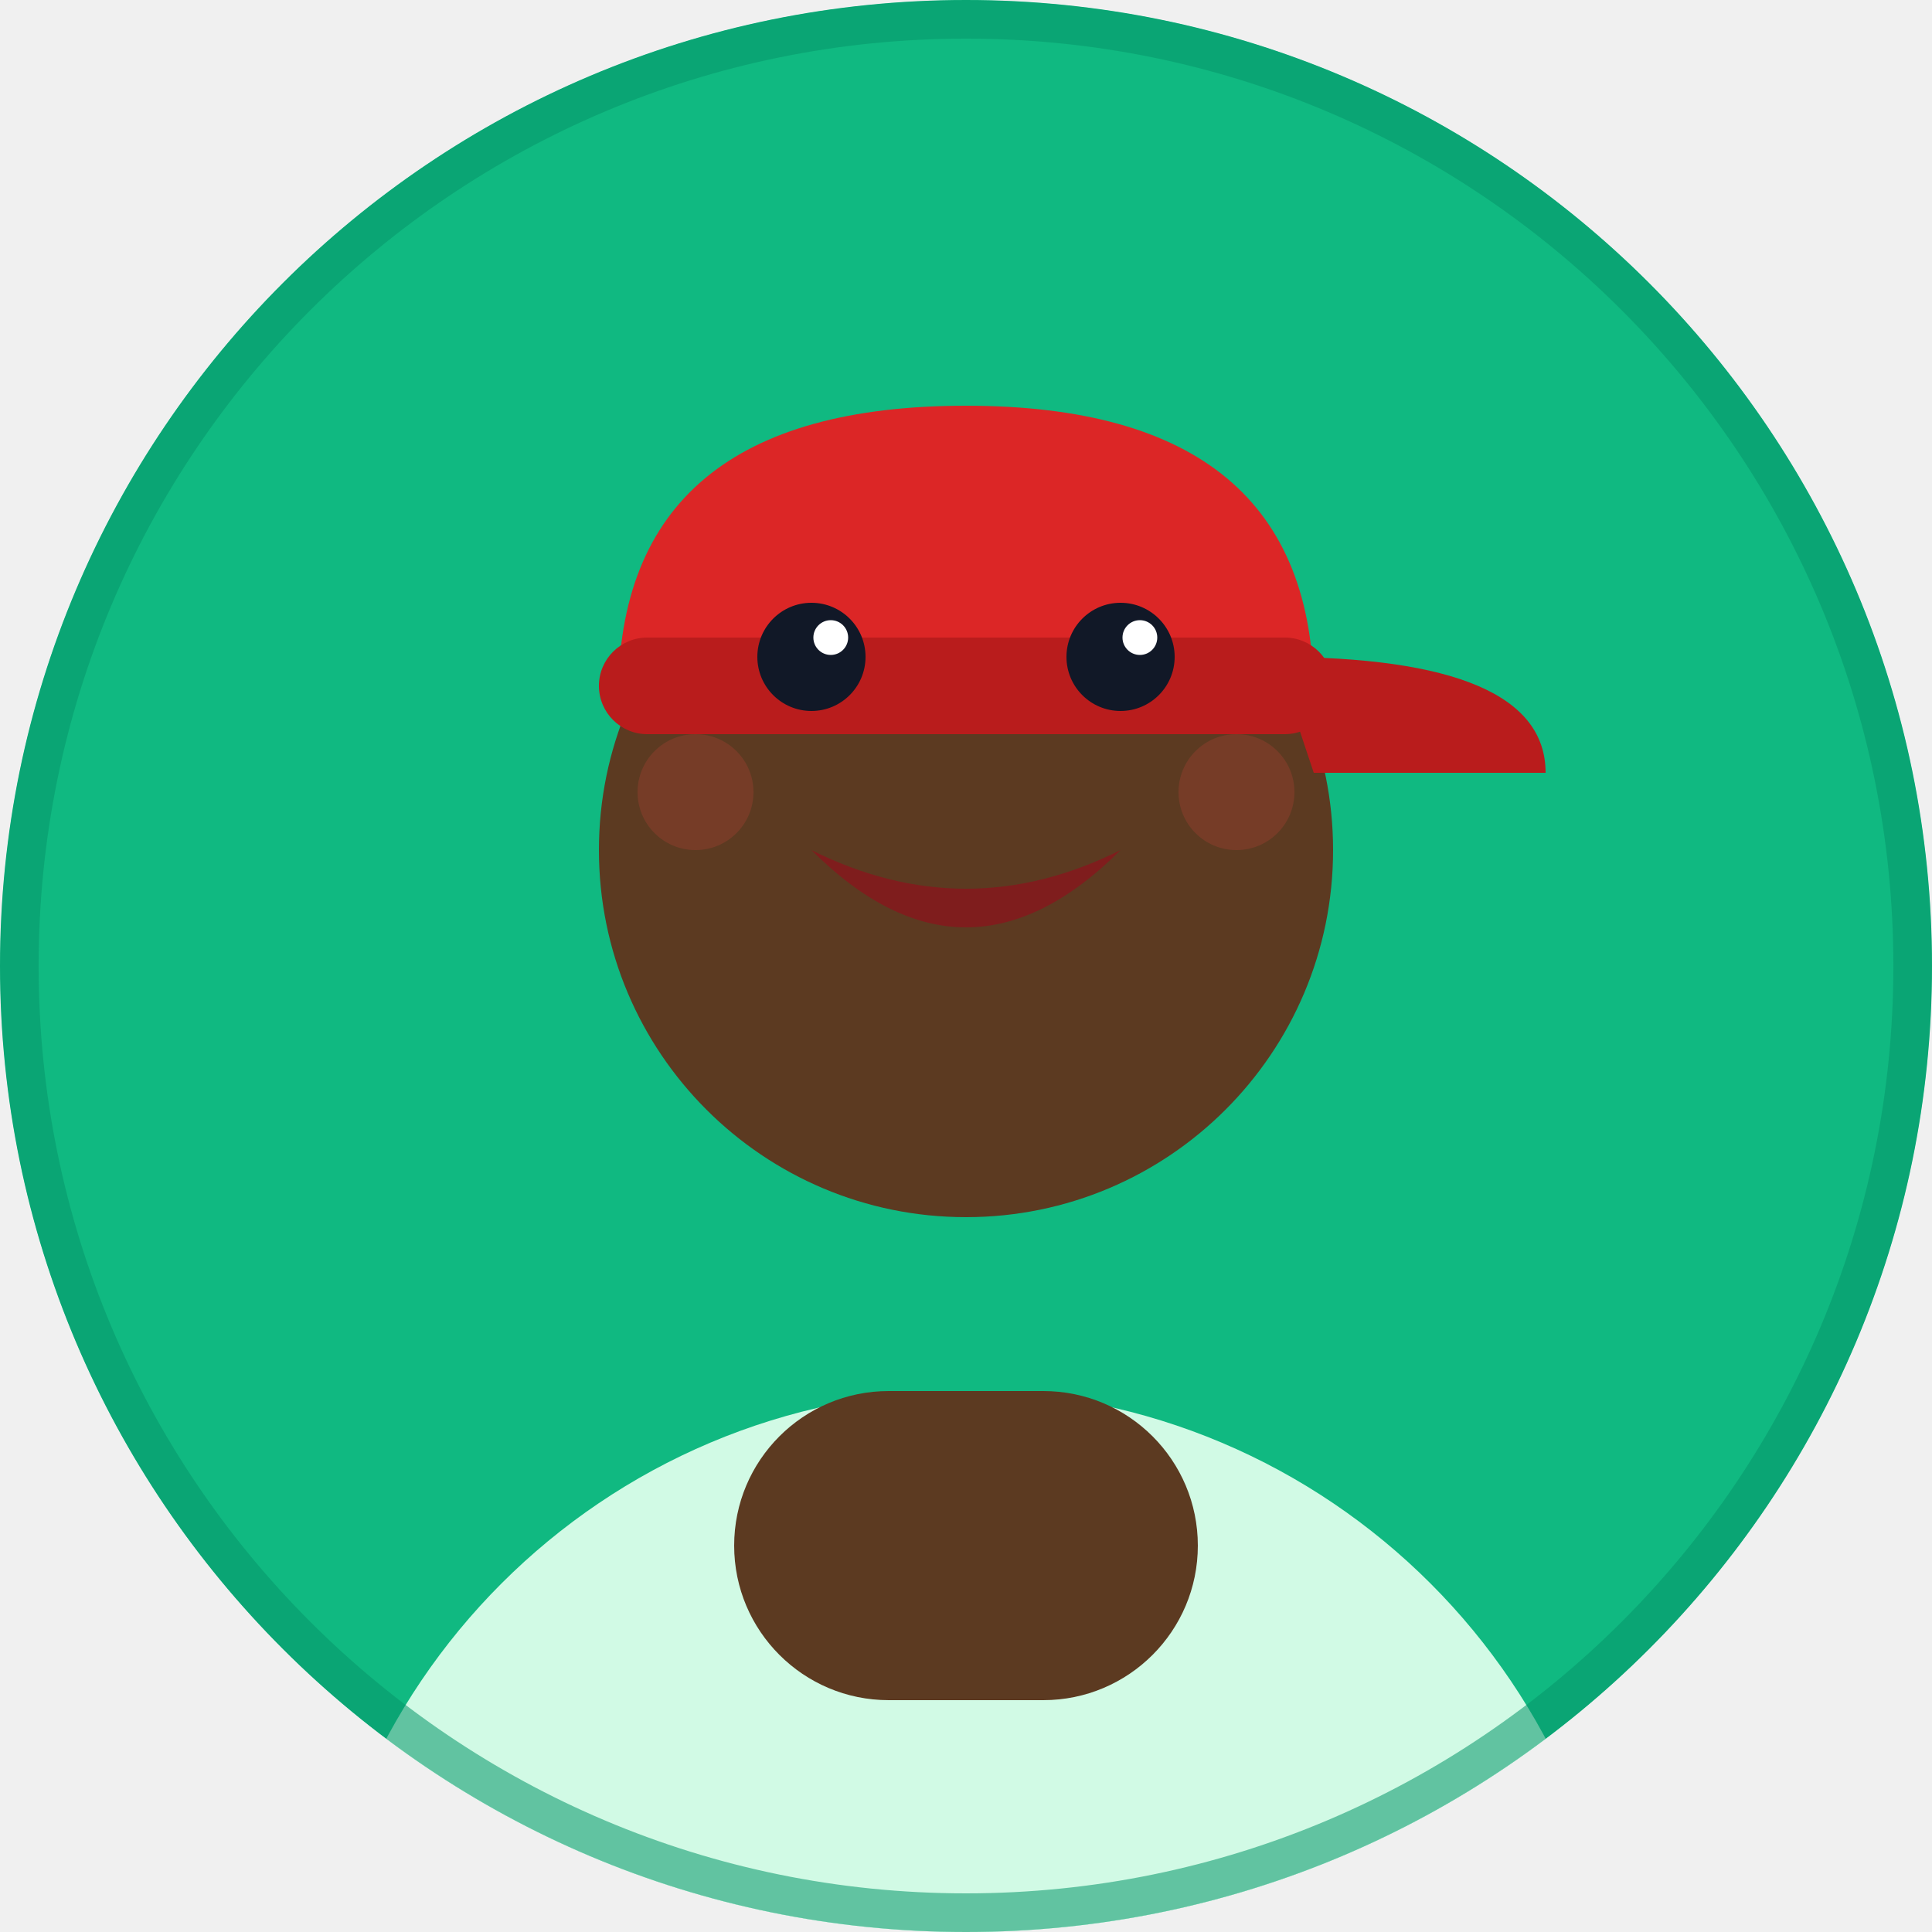
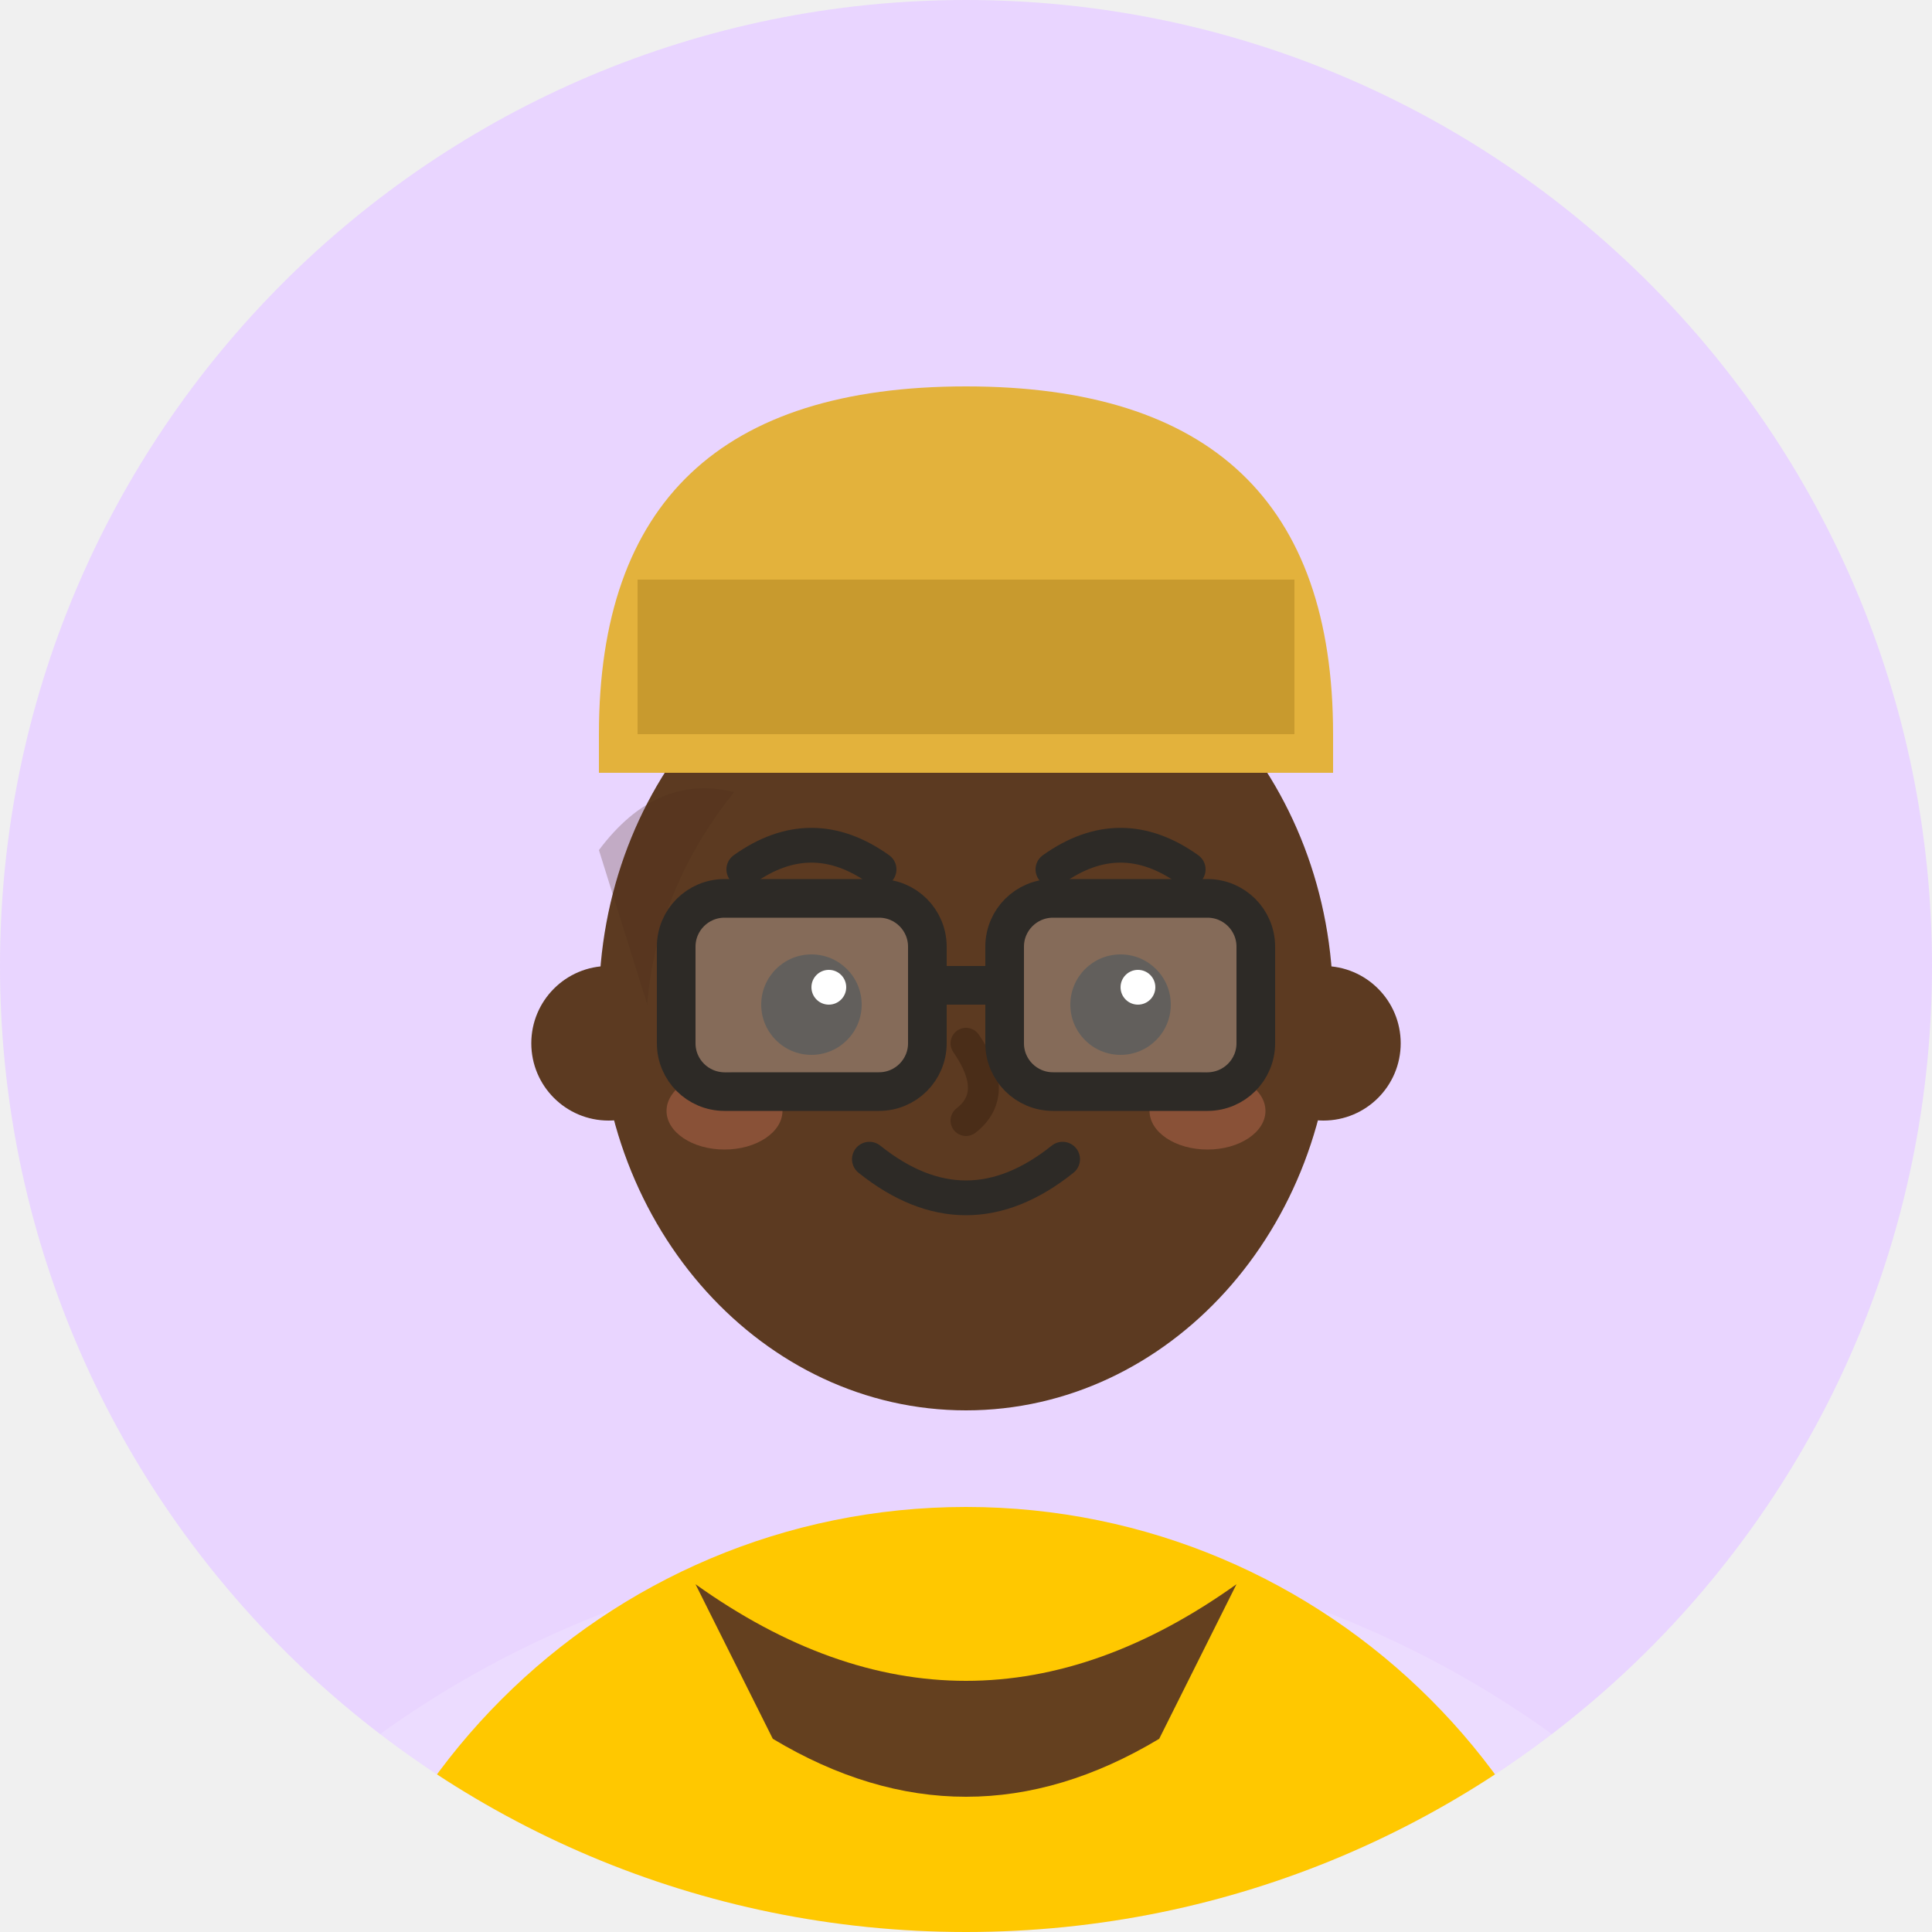
<svg xmlns="http://www.w3.org/2000/svg" viewBox="0 0 100 100" role="img" aria-label="Renance avatar 6">
  <defs>
-     <clipPath id="c6">
+     <clipPath id="c">
      <circle cx="50" cy="50" r="50" />
    </clipPath>
  </defs>
-   <g clip-path="url(#c6)">
-     <circle cx="50" cy="50" r="50" fill="#10B981" />
-     <circle cx="50" cy="106" r="34" fill="#D1FAE5" />
-     <rect x="38" y="72" width="24" height="16" rx="8" fill="#5C3A21" />
-     <circle cx="50" cy="44" r="19" fill="#5C3A21" />
-     <path d="M32 36 Q32 21 50 21 Q68 21 68 36 Z" fill="#DC2626" />
-     <path d="M66 34 Q80 34 80 40 L68 40 Z" fill="#B91C1C" />
-     <rect x="31" y="33" width="38" height="5" rx="2.5" fill="#B91C1C" />
-     <circle cx="42" cy="34" r="2.8" fill="#111827" />
-     <circle cx="58" cy="34" r="2.8" fill="#111827" />
-     <circle cx="43" cy="33" r="0.9" fill="#fff" />
-     <circle cx="59" cy="33" r="0.9" fill="#fff" />
-     <circle cx="36" cy="41" r="3" fill="#EF4444" opacity="0.18" />
-     <circle cx="64" cy="41" r="3" fill="#EF4444" opacity="0.18" />
-     <path d="M42 44 Q50 52 58 44 Q50 48 42 44 Z" fill="#7F1D1D" />
-     <circle cx="50" cy="50" r="49" fill="none" stroke="#059669" stroke-width="2" opacity="0.55" />
+   <g clip-path="url(#c)">
+     <rect width="100" height="100" fill="#E9D5FF" />
+     <circle cx="50" cy="132" r="52" fill="white" opacity="0.16" />
+     <circle cx="50" cy="112" r="34" fill="#FFC800" />
+     <path d="M36 82 q14 10 28 0 l-4 8 q-10 6 -20 0 Z" fill="#5C3A21" opacity="0.95" />
+     <circle cx="31.5" cy="54" r="4" fill="#5C3A21" />
+     <circle cx="68.5" cy="54" r="4" fill="#5C3A21" />
+     <ellipse cx="50" cy="52" rx="19" ry="21" fill="#5C3A21" />
+     <path d="M31 44 Q34 40 38 41 Q34 46 33.5 52 Z" fill="#4A2D18" opacity="0.25" />
+     <ellipse cx="37.5" cy="57.5" rx="3" ry="2" fill="#F1876D" opacity="0.30" />
+     <ellipse cx="62.5" cy="57.5" rx="3" ry="2" fill="#F1876D" opacity="0.30" />
+     <circle cx="42" cy="52" r="2.6" fill="#2D2A26" />
+     <circle cx="58" cy="52" r="2.6" fill="#2D2A26" />
+     <circle cx="42.9" cy="51.1" r="0.9" fill="white" />
+     <circle cx="58.9" cy="51.1" r="0.9" fill="white" />
+     <path d="M38.5 45 q3.5 -2.5 7 0" stroke="#2D2A26" stroke-width="1.8" fill="none" stroke-linecap="round" />
+     <path d="M54.5 45 q3.5 -2.5 7 0" stroke="#2D2A26" stroke-width="1.8" fill="none" stroke-linecap="round" />
+     <path d="M50 54 q1.8 2.6 0 4" stroke="#4A2D18" stroke-width="1.6" fill="none" stroke-linecap="round" />
+     <path d="M45 60 q5 4 10 0" stroke="#2D2A26" stroke-width="1.8" fill="none" stroke-linecap="round" />
+     <path d="M31 38 Q31 20 50 20 Q69 20 69 38 L69 40 L31 40 Z" fill="#E3B23C" />
+     <rect x="33" y="30" width="34" height="8" fill="#C89A2E" />
+     <rect x="35" y="46.5" width="13" height="10" rx="2.5" fill="white" opacity="0.25" />
+     <rect x="35" y="46.5" width="13" height="10" rx="2.5" fill="none" stroke="#2D2A26" stroke-width="2" />
+     <rect x="52" y="46.5" width="13" height="10" rx="2.5" fill="white" opacity="0.25" />
+     <rect x="52" y="46.5" width="13" height="10" rx="2.5" fill="none" stroke="#2D2A26" stroke-width="2" />
+     <path d="M48 51 h4" stroke="#2D2A26" stroke-width="2" />
  </g>
</svg>
